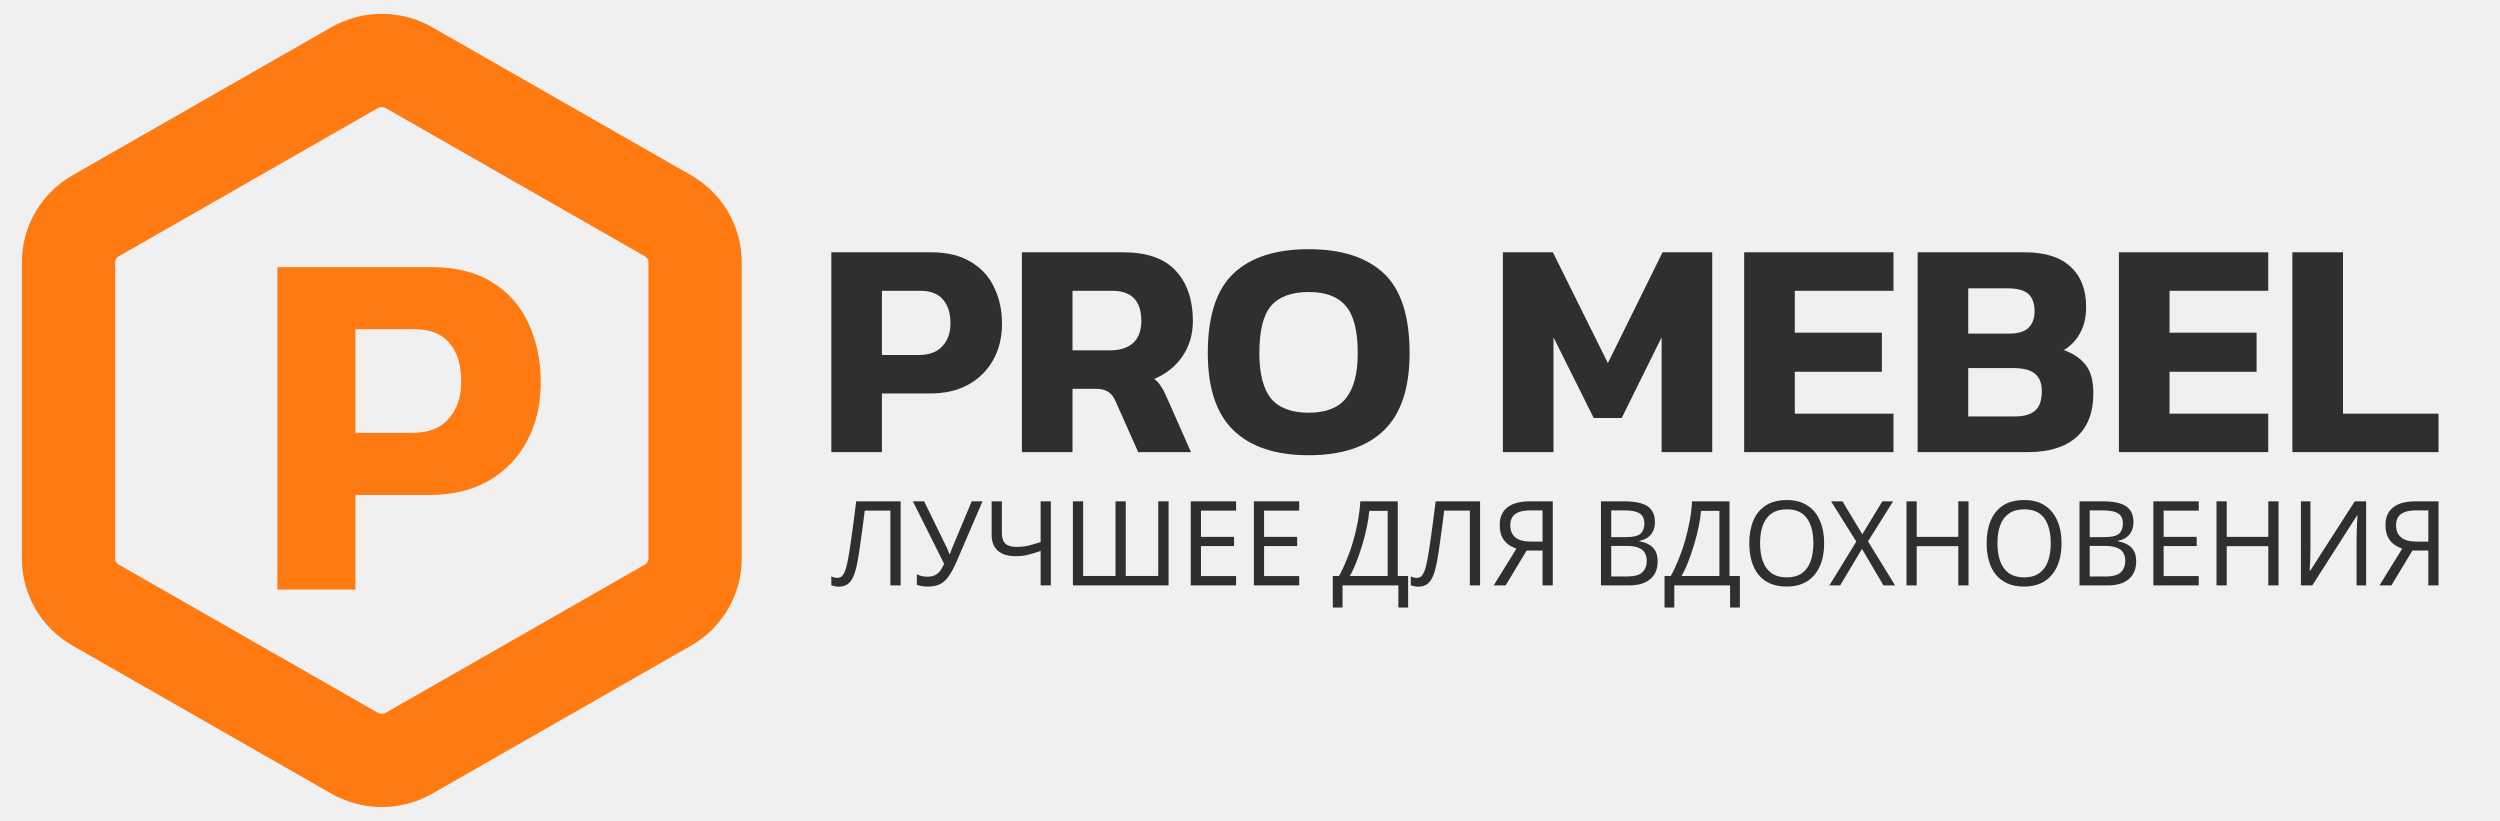
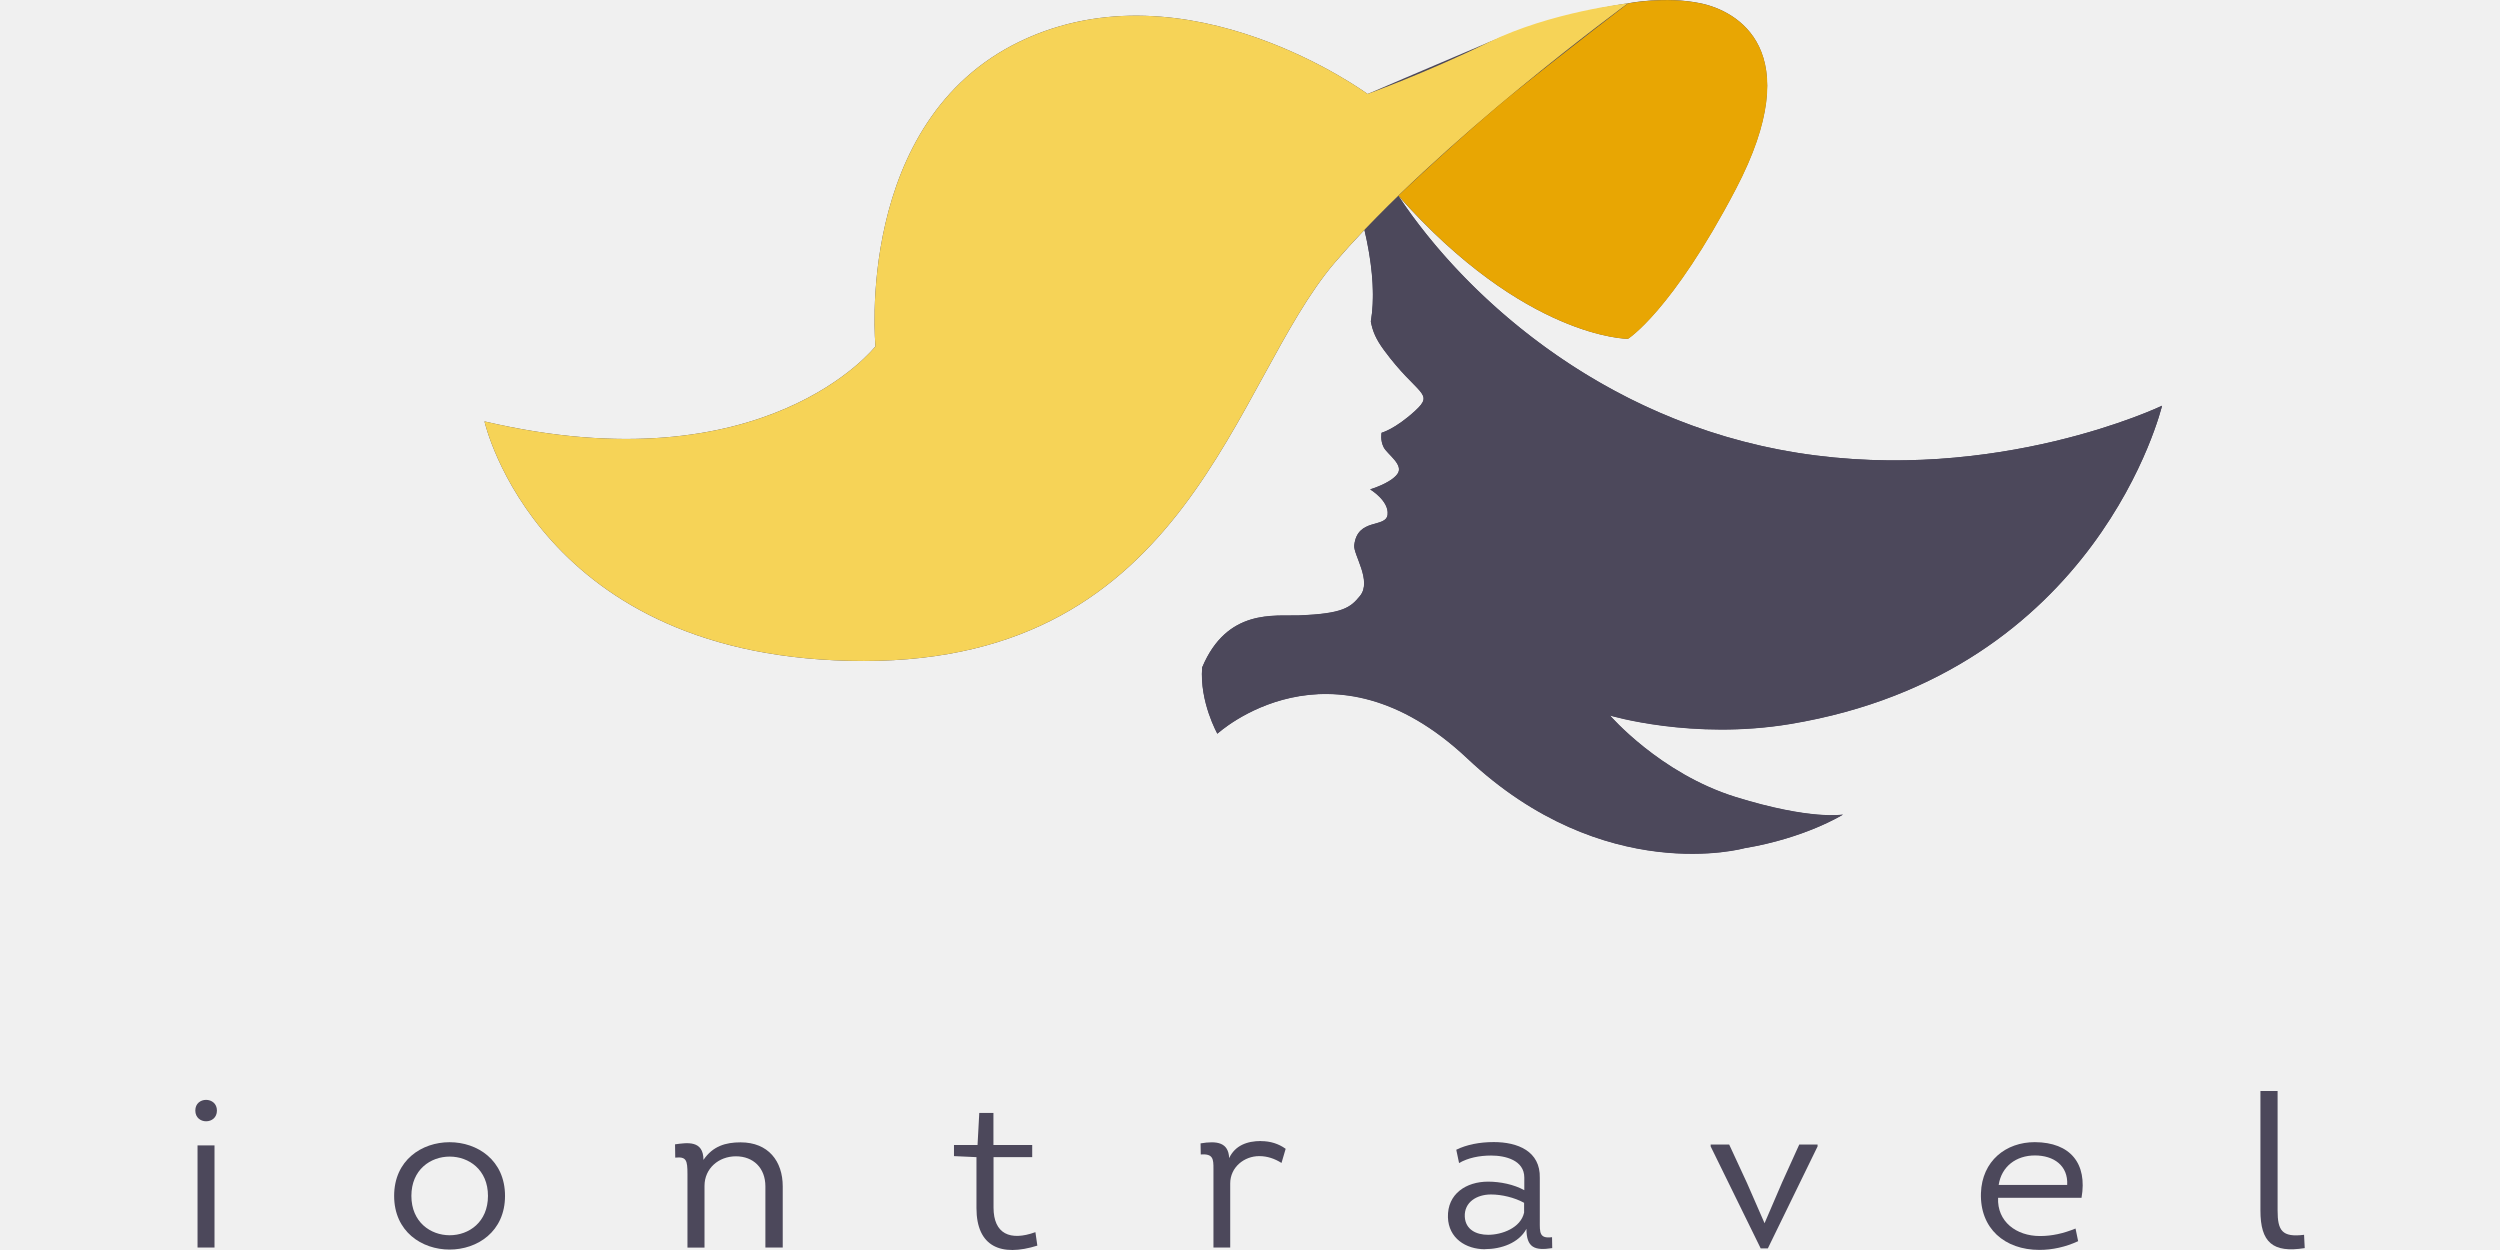
- <svg xmlns="http://www.w3.org/2000/svg" width="134" height="44" viewBox="0 0 134 44" fill="none">
-   <path d="M48.274 31.377H47.725V27.369H46.349C46.321 27.601 46.29 27.845 46.258 28.101C46.225 28.354 46.191 28.604 46.154 28.852C46.122 29.101 46.089 29.334 46.057 29.553C46.024 29.771 45.992 29.963 45.959 30.127C45.907 30.409 45.842 30.649 45.764 30.846C45.687 31.044 45.584 31.194 45.454 31.295C45.328 31.396 45.161 31.446 44.954 31.446C44.885 31.446 44.814 31.438 44.741 31.421C44.672 31.408 44.611 31.391 44.559 31.37V30.897C44.603 30.918 44.654 30.937 44.711 30.954C44.768 30.966 44.829 30.973 44.894 30.973C45.015 30.973 45.111 30.922 45.18 30.821C45.253 30.716 45.31 30.588 45.35 30.436C45.391 30.281 45.425 30.127 45.454 29.976C45.478 29.854 45.507 29.692 45.539 29.49C45.572 29.284 45.606 29.044 45.643 28.77C45.683 28.497 45.724 28.2 45.764 27.88C45.809 27.556 45.852 27.22 45.892 26.871H48.274V31.377Z" fill="#2F2F2F" />
-   <path d="M51.275 30.096C51.145 30.394 51.013 30.645 50.879 30.846C50.749 31.044 50.594 31.194 50.416 31.295C50.237 31.391 50.01 31.44 49.734 31.44C49.62 31.44 49.512 31.431 49.411 31.415C49.313 31.398 49.224 31.375 49.143 31.345V30.783C49.224 30.821 49.311 30.853 49.405 30.878C49.498 30.899 49.596 30.91 49.697 30.91C49.847 30.91 49.975 30.889 50.081 30.846C50.19 30.8 50.286 30.727 50.367 30.626C50.452 30.525 50.531 30.39 50.605 30.222L48.93 26.871H49.533L50.745 29.351C50.761 29.38 50.777 29.416 50.793 29.458C50.809 29.496 50.826 29.536 50.842 29.578C50.862 29.62 50.879 29.66 50.891 29.698H50.915C50.928 29.668 50.94 29.635 50.952 29.597C50.968 29.555 50.982 29.515 50.994 29.477C51.011 29.435 51.025 29.399 51.037 29.37L52.084 26.871H52.663L51.275 30.096Z" fill="#2F2F2F" />
-   <path d="M56.325 31.377H55.777V29.527C55.542 29.612 55.321 29.681 55.113 29.736C54.91 29.786 54.683 29.811 54.431 29.811C54.025 29.811 53.711 29.715 53.487 29.521C53.264 29.323 53.152 29.04 53.152 28.669V26.871H53.7V28.587C53.7 28.831 53.761 29.014 53.883 29.136C54.009 29.254 54.21 29.313 54.486 29.313C54.725 29.313 54.941 29.29 55.132 29.244C55.323 29.197 55.538 29.134 55.777 29.054V26.871H56.325V31.377Z" fill="#2F2F2F" />
-   <path d="M62.635 31.377H57.508V26.871H58.056V30.872H59.791V26.871H60.34V30.872H62.081V26.871H62.635V31.377Z" fill="#2F2F2F" />
-   <path d="M66.254 31.377H63.824V26.871H66.254V27.369H64.372V28.776H66.144V29.269H64.372V30.878H66.254V31.377Z" fill="#2F2F2F" />
-   <path d="M69.637 31.377H67.207V26.871H69.637V27.369H67.755V28.776H69.527V29.269H67.755V30.878H69.637V31.377Z" fill="#2F2F2F" />
-   <path d="M74.921 26.871V30.872H75.475V32.563H74.952V31.377H71.961V32.563H71.438V30.872H71.772C71.918 30.611 72.057 30.319 72.187 29.994C72.32 29.671 72.438 29.332 72.54 28.979C72.641 28.621 72.724 28.263 72.79 27.906C72.854 27.548 72.895 27.203 72.911 26.871H74.921ZM73.392 27.382C73.376 27.626 73.336 27.901 73.27 28.209C73.21 28.516 73.13 28.831 73.033 29.155C72.939 29.475 72.834 29.784 72.717 30.083C72.603 30.382 72.481 30.645 72.351 30.872H74.379V27.382H73.392Z" fill="#2F2F2F" />
-   <path d="M79.332 31.377H78.784V27.369H77.407C77.379 27.601 77.349 27.845 77.316 28.101C77.284 28.354 77.249 28.604 77.213 28.852C77.18 29.101 77.148 29.334 77.115 29.553C77.083 29.771 77.05 29.963 77.018 30.127C76.965 30.409 76.9 30.649 76.823 30.846C76.746 31.044 76.642 31.194 76.512 31.295C76.387 31.396 76.22 31.446 76.013 31.446C75.944 31.446 75.873 31.438 75.8 31.421C75.731 31.408 75.67 31.391 75.617 31.37V30.897C75.662 30.918 75.713 30.937 75.769 30.954C75.826 30.966 75.887 30.973 75.952 30.973C76.074 30.973 76.169 30.922 76.238 30.821C76.311 30.716 76.368 30.588 76.409 30.436C76.45 30.281 76.484 30.127 76.512 29.976C76.537 29.854 76.565 29.692 76.597 29.49C76.63 29.284 76.665 29.044 76.701 28.77C76.742 28.497 76.782 28.2 76.823 27.88C76.868 27.556 76.91 27.22 76.951 26.871H79.332V31.377Z" fill="#2F2F2F" />
-   <path d="M81.828 29.509L80.702 31.377H80.062L81.28 29.408C81.126 29.353 80.98 29.277 80.842 29.18C80.708 29.084 80.598 28.951 80.513 28.783C80.427 28.614 80.385 28.398 80.385 28.133C80.385 27.725 80.521 27.413 80.793 27.199C81.065 26.98 81.471 26.871 82.011 26.871H83.229V31.377H82.681V29.509H81.828ZM82.023 27.357C81.792 27.357 81.597 27.384 81.439 27.439C81.28 27.493 81.159 27.579 81.073 27.697C80.992 27.815 80.952 27.969 80.952 28.158C80.952 28.436 81.041 28.65 81.219 28.802C81.398 28.953 81.674 29.029 82.048 29.029H82.681V27.357H82.023Z" fill="#2F2F2F" />
-   <path d="M87.055 26.871C87.416 26.871 87.719 26.906 87.962 26.978C88.21 27.049 88.394 27.167 88.516 27.331C88.642 27.495 88.705 27.714 88.705 27.988C88.705 28.164 88.672 28.322 88.608 28.461C88.547 28.596 88.453 28.709 88.327 28.802C88.206 28.89 88.055 28.951 87.877 28.985V29.016C88.06 29.046 88.224 29.101 88.37 29.18C88.521 29.26 88.638 29.374 88.724 29.521C88.809 29.668 88.851 29.86 88.851 30.096C88.851 30.369 88.79 30.602 88.669 30.796C88.547 30.985 88.372 31.131 88.145 31.232C87.921 31.328 87.654 31.377 87.341 31.377H85.812V26.871H87.055ZM87.164 28.789C87.538 28.789 87.793 28.728 87.932 28.606C88.07 28.48 88.138 28.295 88.138 28.051C88.138 27.802 88.053 27.626 87.883 27.521C87.716 27.411 87.448 27.357 87.079 27.357H86.361V28.789H87.164ZM86.361 29.262V30.897H87.238C87.623 30.897 87.891 30.819 88.041 30.663C88.192 30.508 88.266 30.304 88.266 30.051C88.266 29.891 88.232 29.753 88.163 29.635C88.098 29.517 87.987 29.427 87.828 29.363C87.674 29.296 87.463 29.262 87.195 29.262H86.361Z" fill="#2F2F2F" />
-   <path d="M92.702 26.871V30.872H93.257V32.563H92.733V31.377H89.743V32.563H89.219V30.872H89.554C89.7 30.611 89.838 30.319 89.968 29.994C90.102 29.671 90.219 29.332 90.321 28.979C90.422 28.621 90.506 28.263 90.571 27.906C90.636 27.548 90.677 27.203 90.692 26.871H92.702ZM91.174 27.382C91.157 27.626 91.117 27.901 91.052 28.209C90.991 28.516 90.912 28.831 90.814 29.155C90.721 29.475 90.616 29.784 90.498 30.083C90.384 30.382 90.262 30.645 90.132 30.872H92.16V27.382H91.174Z" fill="#2F2F2F" />
-   <path d="M97.775 29.118C97.775 29.467 97.732 29.785 97.647 30.071C97.562 30.353 97.434 30.597 97.264 30.803C97.097 31.009 96.888 31.167 96.636 31.276C96.388 31.386 96.1 31.44 95.771 31.44C95.43 31.44 95.134 31.386 94.882 31.276C94.63 31.163 94.421 31.005 94.255 30.803C94.088 30.597 93.965 30.351 93.883 30.064C93.802 29.778 93.762 29.461 93.762 29.112C93.762 28.649 93.835 28.245 93.981 27.9C94.127 27.555 94.348 27.286 94.645 27.092C94.945 26.898 95.323 26.802 95.777 26.802C96.212 26.802 96.577 26.898 96.874 27.092C97.17 27.281 97.394 27.551 97.543 27.9C97.698 28.245 97.775 28.651 97.775 29.118ZM94.34 29.118C94.34 29.497 94.391 29.823 94.492 30.096C94.594 30.369 94.75 30.58 94.962 30.727C95.177 30.874 95.447 30.948 95.771 30.948C96.1 30.948 96.368 30.874 96.575 30.727C96.786 30.58 96.943 30.369 97.044 30.096C97.146 29.823 97.197 29.497 97.197 29.118C97.197 28.55 97.083 28.106 96.855 27.786C96.628 27.462 96.269 27.3 95.777 27.3C95.449 27.3 95.177 27.374 94.962 27.521C94.75 27.664 94.594 27.872 94.492 28.146C94.391 28.415 94.34 28.739 94.34 29.118Z" fill="#2F2F2F" />
-   <path d="M101.575 31.377H100.954L99.802 29.42L98.633 31.377H98.055L99.498 29.029L98.146 26.871H98.755L99.82 28.638L100.893 26.871H101.471L100.125 29.016L101.575 31.377Z" fill="#2F2F2F" />
-   <path d="M105.513 31.377H104.965V29.275H102.736V31.377H102.188V26.871H102.736V28.776H104.965V26.871H105.513V31.377Z" fill="#2F2F2F" />
-   <path d="M110.498 29.118C110.498 29.467 110.455 29.785 110.37 30.071C110.285 30.353 110.157 30.597 109.986 30.803C109.82 31.009 109.611 31.167 109.359 31.276C109.112 31.386 108.823 31.44 108.495 31.44C108.153 31.44 107.857 31.386 107.605 31.276C107.353 31.163 107.144 31.005 106.978 30.803C106.811 30.597 106.687 30.351 106.607 30.064C106.525 29.778 106.484 29.461 106.484 29.112C106.484 28.649 106.557 28.245 106.704 27.9C106.85 27.555 107.071 27.286 107.368 27.092C107.668 26.898 108.046 26.802 108.5 26.802C108.935 26.802 109.3 26.898 109.596 27.092C109.893 27.281 110.116 27.551 110.267 27.9C110.421 28.245 110.498 28.651 110.498 29.118ZM107.063 29.118C107.063 29.497 107.114 29.823 107.215 30.096C107.317 30.369 107.473 30.58 107.684 30.727C107.899 30.874 108.169 30.948 108.495 30.948C108.823 30.948 109.091 30.874 109.298 30.727C109.509 30.58 109.666 30.369 109.767 30.096C109.869 29.823 109.92 29.497 109.92 29.118C109.92 28.55 109.806 28.106 109.578 27.786C109.351 27.462 108.991 27.3 108.5 27.3C108.171 27.3 107.899 27.374 107.684 27.521C107.473 27.664 107.317 27.872 107.215 28.146C107.114 28.415 107.063 28.739 107.063 29.118Z" fill="#2F2F2F" />
-   <path d="M112.704 26.871C113.065 26.871 113.367 26.906 113.611 26.978C113.859 27.049 114.043 27.167 114.165 27.331C114.291 27.495 114.354 27.714 114.354 27.988C114.354 28.164 114.321 28.322 114.257 28.461C114.196 28.596 114.102 28.709 113.976 28.802C113.855 28.89 113.704 28.951 113.526 28.985V29.016C113.709 29.046 113.873 29.101 114.019 29.18C114.169 29.26 114.287 29.374 114.372 29.521C114.458 29.668 114.5 29.86 114.5 30.096C114.5 30.369 114.439 30.602 114.317 30.796C114.196 30.985 114.021 31.131 113.794 31.232C113.57 31.328 113.302 31.377 112.99 31.377H111.461V26.871H112.704ZM112.813 28.789C113.187 28.789 113.442 28.728 113.581 28.606C113.719 28.48 113.787 28.295 113.787 28.051C113.787 27.802 113.702 27.626 113.532 27.521C113.365 27.411 113.097 27.357 112.728 27.357H112.009V28.789H112.813ZM112.009 29.262V30.897H112.886C113.272 30.897 113.54 30.819 113.69 30.663C113.84 30.508 113.915 30.304 113.915 30.051C113.915 29.891 113.881 29.753 113.812 29.635C113.747 29.517 113.636 29.427 113.477 29.363C113.323 29.296 113.111 29.262 112.844 29.262H112.009Z" fill="#2F2F2F" />
-   <path d="M117.852 31.377H115.422V26.871H117.852V27.369H115.97V28.776H117.742V29.269H115.97V30.878H117.852V31.377Z" fill="#2F2F2F" />
-   <path d="M122.13 31.377H121.581V29.275H119.353V31.377H118.805V26.871H119.353V28.776H121.581V26.871H122.13V31.377Z" fill="#2F2F2F" />
-   <path d="M123.328 26.871H123.84V29.345C123.84 29.45 123.838 29.565 123.833 29.692C123.833 29.814 123.831 29.936 123.827 30.058C123.823 30.18 123.817 30.289 123.809 30.386C123.805 30.478 123.801 30.55 123.797 30.6H123.821L126.215 26.871H126.824V31.377H126.312V28.928C126.312 28.814 126.314 28.692 126.319 28.562C126.322 28.427 126.326 28.299 126.331 28.177C126.338 28.051 126.345 27.939 126.349 27.843C126.353 27.746 126.357 27.674 126.361 27.628H126.337L123.937 31.377H123.328V26.871Z" fill="#2F2F2F" />
-   <path d="M129.305 29.509L128.179 31.377H127.539L128.757 29.408C128.603 29.353 128.457 29.277 128.319 29.18C128.185 29.084 128.075 28.951 127.99 28.783C127.905 28.614 127.862 28.398 127.862 28.133C127.862 27.725 127.998 27.413 128.27 27.199C128.542 26.98 128.948 26.871 129.488 26.871H130.706V31.377H130.158V29.509H129.305ZM129.5 27.357C129.269 27.357 129.074 27.384 128.915 27.439C128.757 27.493 128.636 27.579 128.55 27.697C128.469 27.815 128.428 27.969 128.428 28.158C128.428 28.436 128.518 28.65 128.696 28.802C128.875 28.953 129.151 29.029 129.525 29.029H130.158V27.357H129.5Z" fill="#2F2F2F" />
-   <path d="M44.559 24.234V13.523H49.899C50.764 13.523 51.477 13.695 52.039 14.039C52.601 14.372 53.016 14.826 53.285 15.403C53.566 15.979 53.707 16.628 53.707 17.349C53.707 18.081 53.55 18.729 53.235 19.295C52.92 19.86 52.471 20.304 51.887 20.625C51.314 20.936 50.629 21.091 49.832 21.091H47.271V24.234H44.559ZM47.271 19.029H49.225C49.798 19.029 50.225 18.873 50.506 18.563C50.798 18.253 50.944 17.842 50.944 17.332C50.944 16.778 50.809 16.351 50.539 16.052C50.281 15.741 49.871 15.586 49.31 15.586H47.271V19.029Z" fill="#2F2F2F" />
-   <path d="M54.773 24.234V13.523H60.198C61.479 13.523 62.422 13.856 63.029 14.521C63.635 15.187 63.938 16.079 63.938 17.199C63.938 17.92 63.753 18.552 63.383 19.095C63.012 19.639 62.506 20.043 61.866 20.309C62.024 20.431 62.147 20.57 62.237 20.725C62.338 20.869 62.445 21.074 62.557 21.34L63.838 24.234H61.007L59.794 21.507C59.693 21.274 59.564 21.108 59.407 21.008C59.249 20.897 59.024 20.841 58.732 20.841H57.486V24.234H54.773ZM57.486 18.779H59.491C60.019 18.779 60.429 18.652 60.721 18.397C61.024 18.131 61.175 17.731 61.175 17.199C61.175 16.123 60.653 15.586 59.608 15.586H57.486V18.779Z" fill="#2F2F2F" />
-   <path d="M70.146 24.401C68.383 24.401 67.04 23.957 66.12 23.07C65.199 22.183 64.738 20.802 64.738 18.929C64.738 16.944 65.199 15.519 66.12 14.654C67.04 13.789 68.383 13.357 70.146 13.357C71.91 13.357 73.251 13.789 74.173 14.654C75.094 15.519 75.554 16.944 75.554 18.929C75.554 20.802 75.094 22.183 74.173 23.07C73.251 23.957 71.91 24.401 70.146 24.401ZM70.146 22.122C71.056 22.122 71.719 21.867 72.134 21.357C72.561 20.836 72.775 20.026 72.775 18.929C72.775 17.731 72.561 16.889 72.134 16.401C71.719 15.902 71.056 15.652 70.146 15.652C69.225 15.652 68.551 15.902 68.124 16.401C67.709 16.889 67.501 17.731 67.501 18.929C67.501 20.026 67.709 20.836 68.124 21.357C68.551 21.867 69.225 22.122 70.146 22.122Z" fill="#2F2F2F" />
-   <path d="M80.555 24.234V13.523H83.234L86.182 19.461L89.113 13.523H91.775V24.234H89.062V18.081L86.923 22.405H85.423L83.267 18.081V24.234H80.555Z" fill="#2F2F2F" />
-   <path d="M93.488 24.234V13.523H101.491V15.586H96.201V17.831H100.868V19.927H96.201V22.172H101.491V24.234H93.488Z" fill="#2F2F2F" />
-   <path d="M102.785 24.234V13.523H108.513C109.603 13.523 110.423 13.778 110.973 14.289C111.535 14.799 111.816 15.519 111.816 16.451C111.816 17.016 111.703 17.493 111.478 17.881C111.265 18.258 110.979 18.552 110.619 18.762C111.113 18.94 111.501 19.201 111.782 19.544C112.062 19.888 112.203 20.404 112.203 21.091C112.203 22.111 111.9 22.893 111.293 23.436C110.687 23.968 109.816 24.234 108.682 24.234H102.785ZM105.498 17.881H107.705C108.177 17.881 108.519 17.776 108.732 17.565C108.946 17.354 109.053 17.061 109.053 16.683C109.053 16.273 108.946 15.968 108.732 15.769C108.519 15.558 108.132 15.453 107.57 15.453H105.498V17.881ZM105.498 22.322H107.975C108.469 22.322 108.834 22.222 109.069 22.022C109.316 21.823 109.44 21.468 109.44 20.958C109.44 20.548 109.322 20.243 109.086 20.043C108.851 19.832 108.446 19.727 107.873 19.727H105.498V22.322Z" fill="#2F2F2F" />
-   <path d="M113.574 24.234V13.523H121.577V15.586H116.287V17.831H120.953V19.927H116.287V22.172H121.577V24.234H113.574Z" fill="#2F2F2F" />
-   <path d="M122.871 24.234V13.523H125.584V22.172H130.705V24.234H122.871Z" fill="#2F2F2F" />
-   <path d="M18.999 3.631C19.905 3.113 21.022 3.113 21.928 3.631L35.8 11.564C36.701 12.079 37.255 13.029 37.255 14.056V29.943C37.255 30.97 36.701 31.92 35.8 32.435L21.928 40.368C21.022 40.886 19.905 40.886 18.999 40.368L5.128 32.435C4.227 31.92 3.672 30.97 3.672 29.943V14.056C3.672 13.029 4.227 12.079 5.128 11.564L18.999 3.631Z" stroke="#FF7A11" stroke-width="5" />
-   <path d="M14.867 31.603V14.317H23.107C24.442 14.317 25.542 14.595 26.409 15.149C27.275 15.686 27.916 16.42 28.332 17.35C28.765 18.281 28.982 19.328 28.982 20.491C28.982 21.672 28.739 22.719 28.254 23.631C27.769 24.544 27.076 25.26 26.175 25.779C25.291 26.28 24.234 26.53 23.003 26.53H19.052V31.603H14.867ZM19.052 23.202H22.067C22.951 23.202 23.61 22.951 24.043 22.45C24.494 21.949 24.719 21.287 24.719 20.464C24.719 19.569 24.511 18.88 24.095 18.397C23.697 17.896 23.064 17.646 22.198 17.646H19.052V23.202Z" fill="#FF7A11" />
+ <svg xmlns="http://www.w3.org/2000/svg" width="80" height="40" viewBox="0 0 109 64" fill="none">
+   <g clip-path="url(#clip0_5016_21019)">
+     <path d="M1.607 56.86C1.607 57.594 0.5 57.594 0.5 56.86C0.5 56.126 1.607 56.136 1.607 56.86ZM1.483 63.874H0.614V58.644H1.483V63.874Z" fill="#4C485B" />
+     <path d="M10.68 61.229C10.68 57.565 16.357 57.565 16.357 61.229C16.357 64.894 10.68 64.894 10.68 61.229ZM15.484 61.229C15.484 58.547 11.563 58.547 11.563 61.229C11.563 63.912 15.484 63.922 15.484 61.229Z" fill="#4C485B" />
+     <path d="M29.688 63.873V60.743C29.688 59.791 29.062 59.203 28.179 59.203C27.296 59.203 26.571 59.825 26.571 60.714V63.878H25.698V60.112C25.698 59.402 25.643 59.212 25.072 59.271L25.062 58.59C25.688 58.503 26.517 58.372 26.517 59.387C26.998 58.678 27.658 58.488 28.417 58.488C29.837 58.488 30.576 59.451 30.576 60.743V63.873H29.693H29.688Z" fill="#4C485B" />
+     <path d="M41.369 58.624H43.349V59.246H41.369V61.827C41.369 63.173 42.217 63.557 43.513 63.086L43.612 63.776C41.766 64.355 40.495 63.844 40.495 61.851V59.246L39.344 59.193V58.624H40.55L40.639 56.981H41.364V58.624H41.369Z" fill="#4C485B" />
+     <path d="M55.066 58.425C55.537 58.425 55.959 58.556 56.326 58.819L56.113 59.543C55.765 59.324 55.388 59.193 54.971 59.193C54.202 59.193 53.487 59.761 53.487 60.593V63.873H52.629V59.834C52.629 59.353 52.619 59.057 51.979 59.11L51.969 58.541C52.807 58.401 53.398 58.488 53.433 59.295C53.736 58.648 54.351 58.42 55.066 58.42V58.425Z" fill="#4C485B" />
+     <path d="M66.534 63.961C65.542 63.961 64.668 63.392 64.634 62.328C64.599 61.123 65.572 60.5 66.688 60.5C67.304 60.5 68.008 60.641 68.544 60.938V60.291C68.544 59.407 67.582 59.164 66.847 59.164C66.232 59.164 65.661 59.285 65.204 59.548L65.061 58.867C65.587 58.605 66.266 58.474 66.981 58.474C68.197 58.474 69.373 58.935 69.338 60.311V62.513C69.338 63.091 69.304 63.431 69.964 63.344L69.974 63.903C69.08 64.043 68.654 63.883 68.654 62.916C68.261 63.65 67.348 63.956 66.529 63.956L66.534 63.961ZM68.534 61.584C68.043 61.312 67.383 61.157 66.837 61.157C66.123 61.157 65.463 61.541 65.497 62.294C65.532 62.96 66.088 63.222 66.693 63.222C67.398 63.222 68.361 62.872 68.534 62.085V61.579V61.584Z" fill="#4C485B" />
+     <path d="M80.647 63.917L78.086 58.697V58.6H79.034L79.952 60.583L80.845 62.629L81.739 60.549L82.622 58.6H83.56V58.697L81.014 63.917H80.647Z" fill="#4C485B" />
+     <path d="M97.08 61.327H92.802C92.747 62.542 93.73 63.285 94.946 63.285C95.561 63.285 96.142 63.154 96.767 62.901L96.901 63.548C96.266 63.844 95.581 63.995 94.921 63.995C93.135 63.995 91.869 62.892 91.924 61.093C91.978 59.431 93.209 58.478 94.683 58.478C96.514 58.488 97.378 59.582 97.075 61.322L97.08 61.327ZM92.832 60.67H96.34C96.395 59.674 95.646 59.159 94.688 59.159C93.73 59.159 92.976 59.718 92.832 60.67Z" fill="#4C485B" />
+     <path d="M107.113 55.854V61.973C107.113 63.004 107.336 63.363 108.468 63.222L108.502 63.903C106.86 64.165 106.234 63.606 106.234 61.978V55.859H107.118L107.113 55.854Z" fill="#4C485B" />
+     <path d="M73.851 0.17C73.851 0.17 70.277 0.656 66.714 2.168C63.429 3.563 60.521 4.812 60.521 4.812C60.521 4.812 51.295 -1.973 42.749 2.109C34.198 6.197 35.325 17.73 35.325 17.73C35.325 17.73 29.712 24.953 15.305 21.575C15.305 21.575 18.049 33.842 34.734 33.842C51.419 33.842 53.602 19.577 58.843 13.444C59.315 12.894 59.821 12.335 60.357 11.772C60.719 13.312 60.878 14.809 60.744 16.029C60.729 16.175 60.704 16.316 60.684 16.462C60.779 16.977 60.952 17.375 61.359 17.93C63.071 20.258 63.98 20.097 62.952 21.04C61.925 21.983 61.235 22.163 61.235 22.163C61.235 22.163 61.156 22.542 61.344 22.907C61.533 23.271 62.401 23.806 62.039 24.282C61.682 24.758 60.65 25.06 60.65 25.06C60.65 25.06 61.622 25.643 61.543 26.352C61.464 27.062 59.995 26.498 59.836 27.922C59.781 28.399 60.759 29.75 60.129 30.518C59.642 31.116 59.255 31.427 57.007 31.514C55.766 31.563 53.325 31.14 52.049 34.178C51.91 35.937 52.828 37.57 52.828 37.57C52.828 37.57 58.615 32.238 65.627 38.839C72.64 45.439 79.816 43.431 79.816 43.431C82.942 42.911 84.858 41.711 84.858 41.711C84.858 41.711 83.24 42.017 79.359 40.812C75.483 39.606 72.927 36.637 72.927 36.637C72.927 36.637 77.146 37.905 82.153 37.074C97.945 34.455 101.196 20.773 101.196 20.773C101.196 20.773 92.754 24.817 82.521 23.183C72.545 21.594 65.498 15.174 62.094 10.022C68.58 17.341 73.846 17.346 73.846 17.346C73.846 17.346 76.089 15.947 79.369 9.677C83.106 2.532 79.409 0.554 77.578 0.17C75.746 -0.214 73.846 0.17 73.846 0.17" fill="#4C485B" />
+     <path d="M101.2 20.773C101.2 20.773 92.758 24.816 82.525 23.183C72.292 21.55 65.135 14.833 61.835 9.623C58.535 4.413 55.999 3.431 55.999 3.431C58.659 5.492 61.17 12.146 60.748 16.019C60.733 16.165 60.709 16.306 60.689 16.452C60.783 16.967 60.957 17.366 61.364 17.92C63.076 20.248 63.984 20.087 62.957 21.03C61.929 21.973 61.239 22.153 61.239 22.153C61.239 22.153 61.16 22.532 61.349 22.896C61.537 23.261 62.406 23.796 62.044 24.272C61.686 24.748 60.654 25.05 60.654 25.05C60.654 25.05 61.627 25.633 61.547 26.343C61.468 27.052 59.999 26.488 59.84 27.912C59.785 28.389 60.763 29.74 60.133 30.508C59.646 31.105 59.259 31.417 57.011 31.504C55.77 31.553 53.329 31.13 52.053 34.167C51.914 35.927 52.833 37.56 52.833 37.56C52.833 37.56 58.619 32.228 65.632 38.828C72.644 45.429 79.82 43.421 79.82 43.421C82.947 42.901 84.862 41.701 84.862 41.701C84.862 41.701 83.244 42.007 79.364 40.802C75.488 39.596 72.932 36.627 72.932 36.627C72.932 36.627 77.15 37.895 82.158 37.064C97.949 34.444 101.2 20.763 101.2 20.763V20.773Z" fill="#4C485B" />
+     <path d="M15.305 21.575C15.305 21.575 18.049 33.842 34.734 33.842C51.419 33.842 53.602 19.577 58.843 13.443C64.089 7.305 73.851 0.17 73.851 0.17C73.851 0.17 69.92 0.598 66.714 2.167C63.508 3.737 60.521 4.811 60.521 4.811C60.521 4.811 51.295 -1.973 42.749 2.109C34.198 6.197 35.325 17.73 35.325 17.73C35.325 17.73 29.712 24.952 15.305 21.575Z" fill="#F6D357" />
+     <path d="M62.094 10.022C62.094 10.022 65.429 6.838 68.119 4.671C70.808 2.503 73.856 0.175 73.856 0.175C73.856 0.175 75.761 -0.209 77.588 0.175C79.414 0.559 83.116 2.537 79.379 9.682C76.099 15.951 73.856 17.351 73.856 17.351C73.856 17.351 68.585 17.351 62.099 10.022H62.094Z" fill="#E8A603" />
+   </g>
+   <defs>
+     <clipPath id="clip0_5016_21019">
+       <rect width="108" height="64" fill="white" transform="translate(0.5)" />
+     </clipPath>
+   </defs>
</svg>
